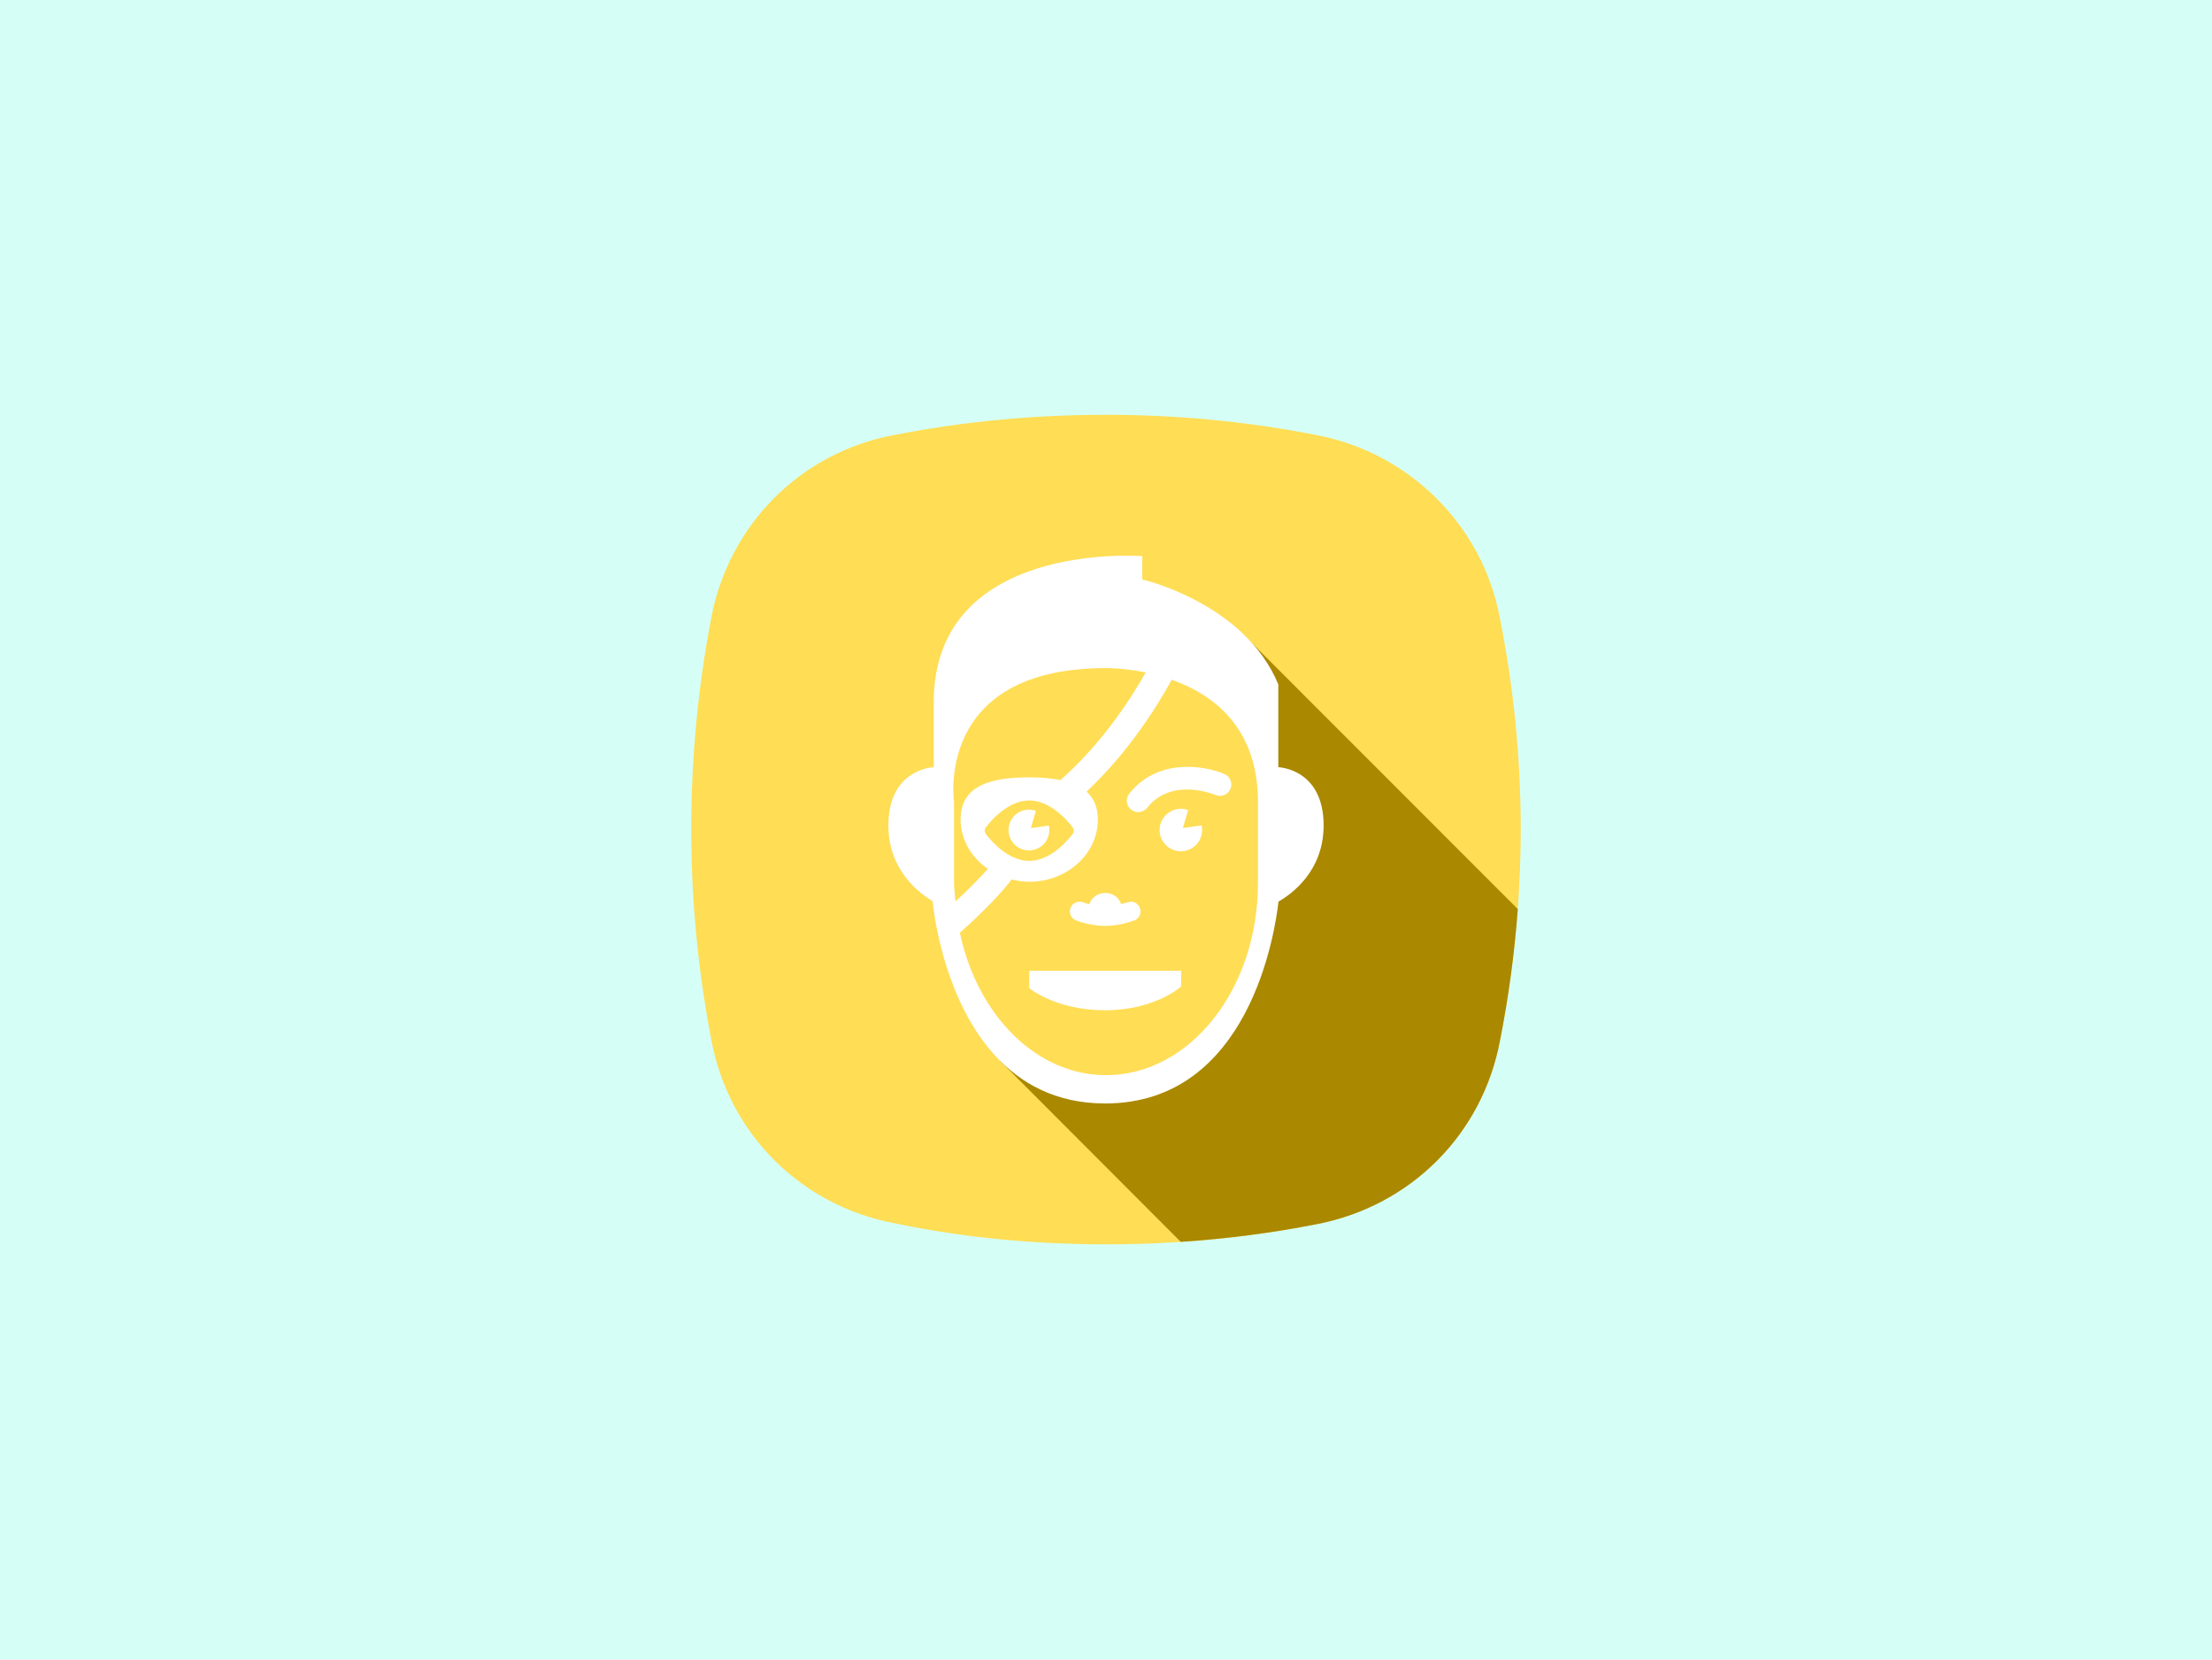
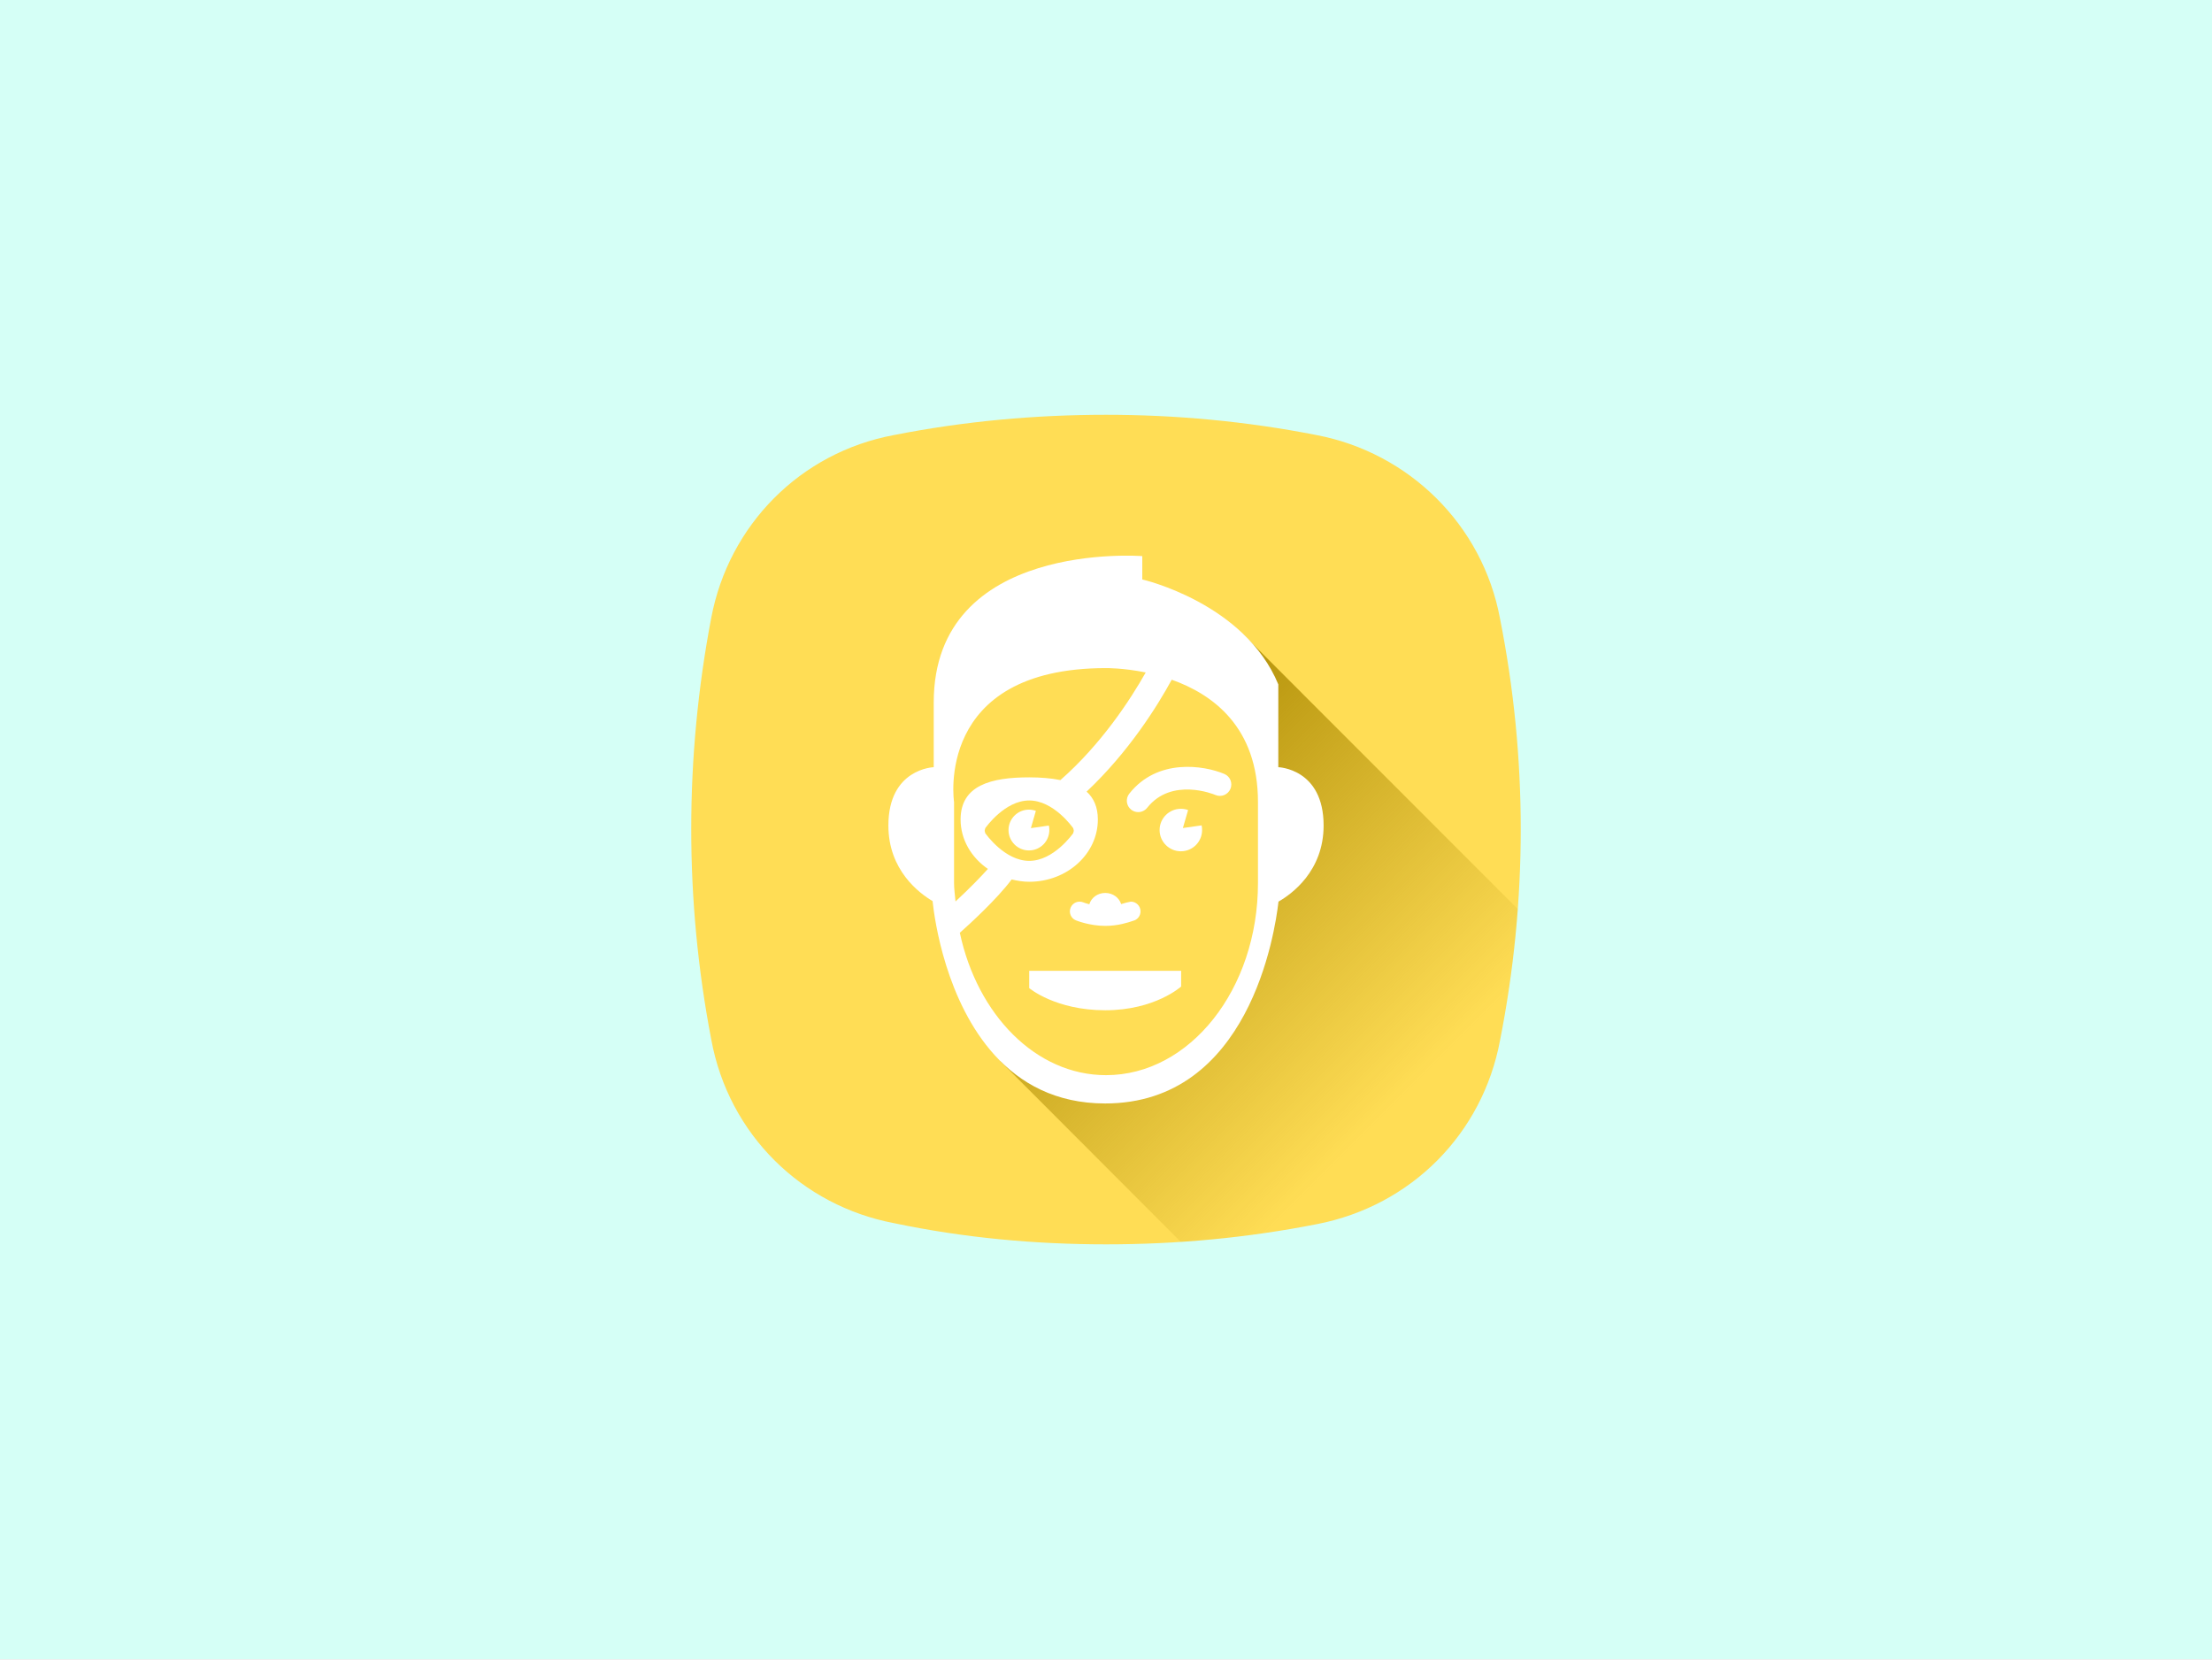
- <svg xmlns="http://www.w3.org/2000/svg" width="112.889mm" height="84.667mm" viewBox="0 0 400 300" id="svg4759" version="1.1">
-   <defs id="defs4761" />
+ <svg xmlns="http://www.w3.org/2000/svg" xmlns:xlink="http://www.w3.org/1999/xlink" width="112.889mm" height="84.667mm" viewBox="0 0 400 300" id="svg4759" version="1.1">
+   <defs id="defs4761">
+     <linearGradient id="linearGradient20346">
+       <stop style="stop-color:#aa8800;stop-opacity:1;" offset="0" id="stop20348" />
+       <stop style="stop-color:#aa8800;stop-opacity:0;" offset="1" id="stop20350" />
+     </linearGradient>
+     <linearGradient xlink:href="#linearGradient20346" id="linearGradient20352" x1="325.286" y1="1006.791" x2="389.286" y2="1070.791" gradientUnits="userSpaceOnUse" />
+   </defs>
  <g id="layer1" transform="translate(-134.2857,-873.7908)">
-     <g id="g17748">
+     <g id="g20354">
      <rect y="873.791" x="134.286" height="300" width="400" id="rect4420" style="opacity:1;fill:#d5fff6;fill-opacity:1;stroke:none;stroke-width:6.791;stroke-linecap:round;stroke-linejoin:round;stroke-miterlimit:4;stroke-dasharray:none;stroke-dashoffset:0;stroke-opacity:1" />
      <path d="m 405.532,985.624 c -3.167,-17 -16.515,-29.999 -33.194,-33.168 -12.677,-2.496 -25.524,-3.665 -38.032,-3.665 -12.845,0 -25.691,1.169 -38.365,3.665 -17.015,3.169 -29.858,16.335 -33.029,33.001 -4.836,25.332 -4.836,51.167 0,76.332 3.169,17.168 16.346,30.001 33.029,33.17 12.674,2.663 25.52,3.832 38.365,3.832 12.843,0 25.518,-1.169 38.196,-3.667 17.017,-3.334 29.862,-16.333 33.029,-33.166 5.005,-25.336 5.005,-51.17 0,-76.335 z" id="path16524" style="fill:#ffdd55;fill-opacity:1" />
-       <path id="path17743" d="m 359.032,988.429 4.955,35.758 0.154,10.326 -2.713,13.744 -5.322,11.822 -10.67,8.559 -12.529,2.645 -10.127,-1.992 -7.684,-3.709 32.707,32.76 c 8.263,-0.546 16.48,-1.599 24.699,-3.219 17.017,-3.334 29.862,-16.331 33.029,-33.164 1.559,-7.892 2.633,-15.833 3.221,-23.787 l -49.721,-49.742 z" style="fill:#aa8800;fill-opacity:1" />
+       <path id="path17743" d="m 359.032,988.429 4.955,35.758 0.154,10.326 -2.713,13.744 -5.322,11.822 -10.67,8.559 -12.529,2.645 -10.127,-1.992 -7.684,-3.709 32.707,32.76 c 8.263,-0.546 16.48,-1.599 24.699,-3.219 17.017,-3.334 29.862,-16.331 33.029,-33.164 1.559,-7.892 2.633,-15.833 3.221,-23.787 l -49.721,-49.742 z" style="fill:url(#linearGradient20352);fill-opacity:1" />
      <g style="fill:#ffffff" transform="translate(283.9932,973.7907)" id="g4712">
        <path style="fill:#ffffff" d="m 44.843,66.412 c 0.107,0.039 2.472,1.005 5.326,1.005 2.303,0 4.148,-0.62 5.017,-0.913 0.782,-0.184 1.35,-0.881 1.35,-1.716 0,-0.972 -0.782,-1.755 -1.755,-1.755 l -0.848,0.183 c -0.17,0.059 -0.561,0.17 -0.9,0.261 -0.365,-1.154 -1.493,-2.016 -2.876,-2.016 -1.402,0 -2.528,0.875 -2.883,2.049 -0.652,-0.177 -1.086,-0.34 -1.092,-0.346 -0.917,-0.365 -1.925,0.071 -2.287,0.965 -0.37,0.893 0.051,1.918 0.948,2.283 z" id="path4714" />
        <path style="fill:#ffffff" d="m 81.452,38.723 c 0,-9.839 0,-14.97 0,-14.97 C 75.36,8.999 56.854,4.778 56.854,4.778 l 0,-4.223 c 0,0 -37.714,-2.958 -37.714,26.463 0,0 0,1.866 0,11.705 0,0 -8.199,0.235 -8.199,10.548 0,8.075 5.567,12.229 7.991,13.658 0.372,3.549 2.439,18.179 11.232,27.865 4.599,5.056 11.007,8.734 19.979,8.734 26.033,0 30.703,-30.886 31.342,-36.501 C 83.8,61.703 89.644,57.554 89.644,49.27 89.645,38.958 81.452,38.723 81.452,38.723 Z m -58.637,20.958 0,-14.66 c 0,0 -3.675,-24.216 27.481,-24.216 0,0 3.088,-0.046 7.178,0.789 -2.772,4.918 -8.023,12.964 -15.426,19.458 -1.699,-0.339 -3.598,-0.493 -5.639,-0.493 -6.852,0 -12.41,1.406 -12.41,7.622 0,3.659 1.957,6.882 4.938,8.937 -1.145,1.271 -3.108,3.34 -5.857,5.884 -0.085,-1.11 -0.265,-2.187 -0.265,-3.321 z m 21.65,-9.478 c 0,0.098 -0.023,0.176 -0.065,0.28 -0.02,0.052 0,0.117 -0.036,0.17 -0.144,0.202 -3.555,5.009 -7.955,5.009 -4.4,0 -7.808,-4.807 -7.951,-5.009 -0.036,-0.053 -0.017,-0.118 -0.036,-0.17 -0.042,-0.098 -0.065,-0.176 -0.065,-0.28 0,-0.104 0.023,-0.183 0.065,-0.28 0.02,-0.053 0,-0.118 0.036,-0.17 0.144,-0.202 3.552,-5.013 7.951,-5.013 4.399,0 7.811,4.811 7.955,5.013 0.036,0.052 0.016,0.117 0.036,0.17 0.042,0.104 0.065,0.182 0.065,0.28 z m 33.308,9.478 c 0,19.177 -12.309,34.728 -27.477,34.728 -12.7,0 -23.287,-10.952 -26.434,-25.746 1.729,-1.532 6.692,-6.066 9.37,-9.641 1.021,0.242 2.071,0.418 3.177,0.418 6.852,0 12.41,-5.042 12.41,-11.259 0,-2.27 -0.757,-3.887 -2.032,-5.042 7.622,-7.175 12.813,-15.491 15.391,-20.233 7.43,2.632 15.596,8.581 15.596,22.115 -0.001,8.111 -0.001,12.449 -0.001,14.66 z" id="path4716" />
        <path style="fill:#ffffff" d="m 36.409,76.398 0,2.27 c 0,0 4.723,4.006 13.74,4.006 9.015,0 13.73,-4.293 13.73,-4.293 l 0,-2.837 -27.47,0 0,0.854 z" id="path4718" />
        <path style="fill:#ffffff" d="m 36.712,49.74 0.897,-3.122 c -0.388,-0.14 -0.815,-0.222 -1.252,-0.222 -2.035,0 -3.692,1.654 -3.692,3.689 0,2.041 1.657,3.691 3.692,3.691 2.042,0 3.689,-1.65 3.689,-3.691 0,-0.281 -0.029,-0.555 -0.085,-0.809 l -3.249,0.464 z" id="path4720" />
        <path style="fill:#ffffff" d="m 64.199,49.721 0.939,-3.249 c -0.404,-0.144 -0.854,-0.228 -1.305,-0.228 -2.119,0 -3.848,1.722 -3.848,3.842 0,2.126 1.729,3.842 3.848,3.842 2.127,0 3.836,-1.716 3.836,-3.842 0,-0.294 -0.026,-0.574 -0.085,-0.842 l -3.385,0.477 z" id="path4722" />
        <path style="fill:#ffffff" d="m 54.508,43.502 c -0.713,0.893 -0.561,2.185 0.332,2.898 0.382,0.299 0.822,0.442 1.277,0.444 0.609,10e-4 1.206,-0.266 1.623,-0.783 4.403,-5.56 12.034,-2.455 12.347,-2.311 1.064,0.443 2.258,-0.056 2.703,-1.098 0.441,-1.049 -0.038,-2.253 -1.086,-2.703 C 67.988,38.376 59.6,37.064 54.508,43.502 Z" id="path4724" />
      </g>
    </g>
  </g>
</svg>
